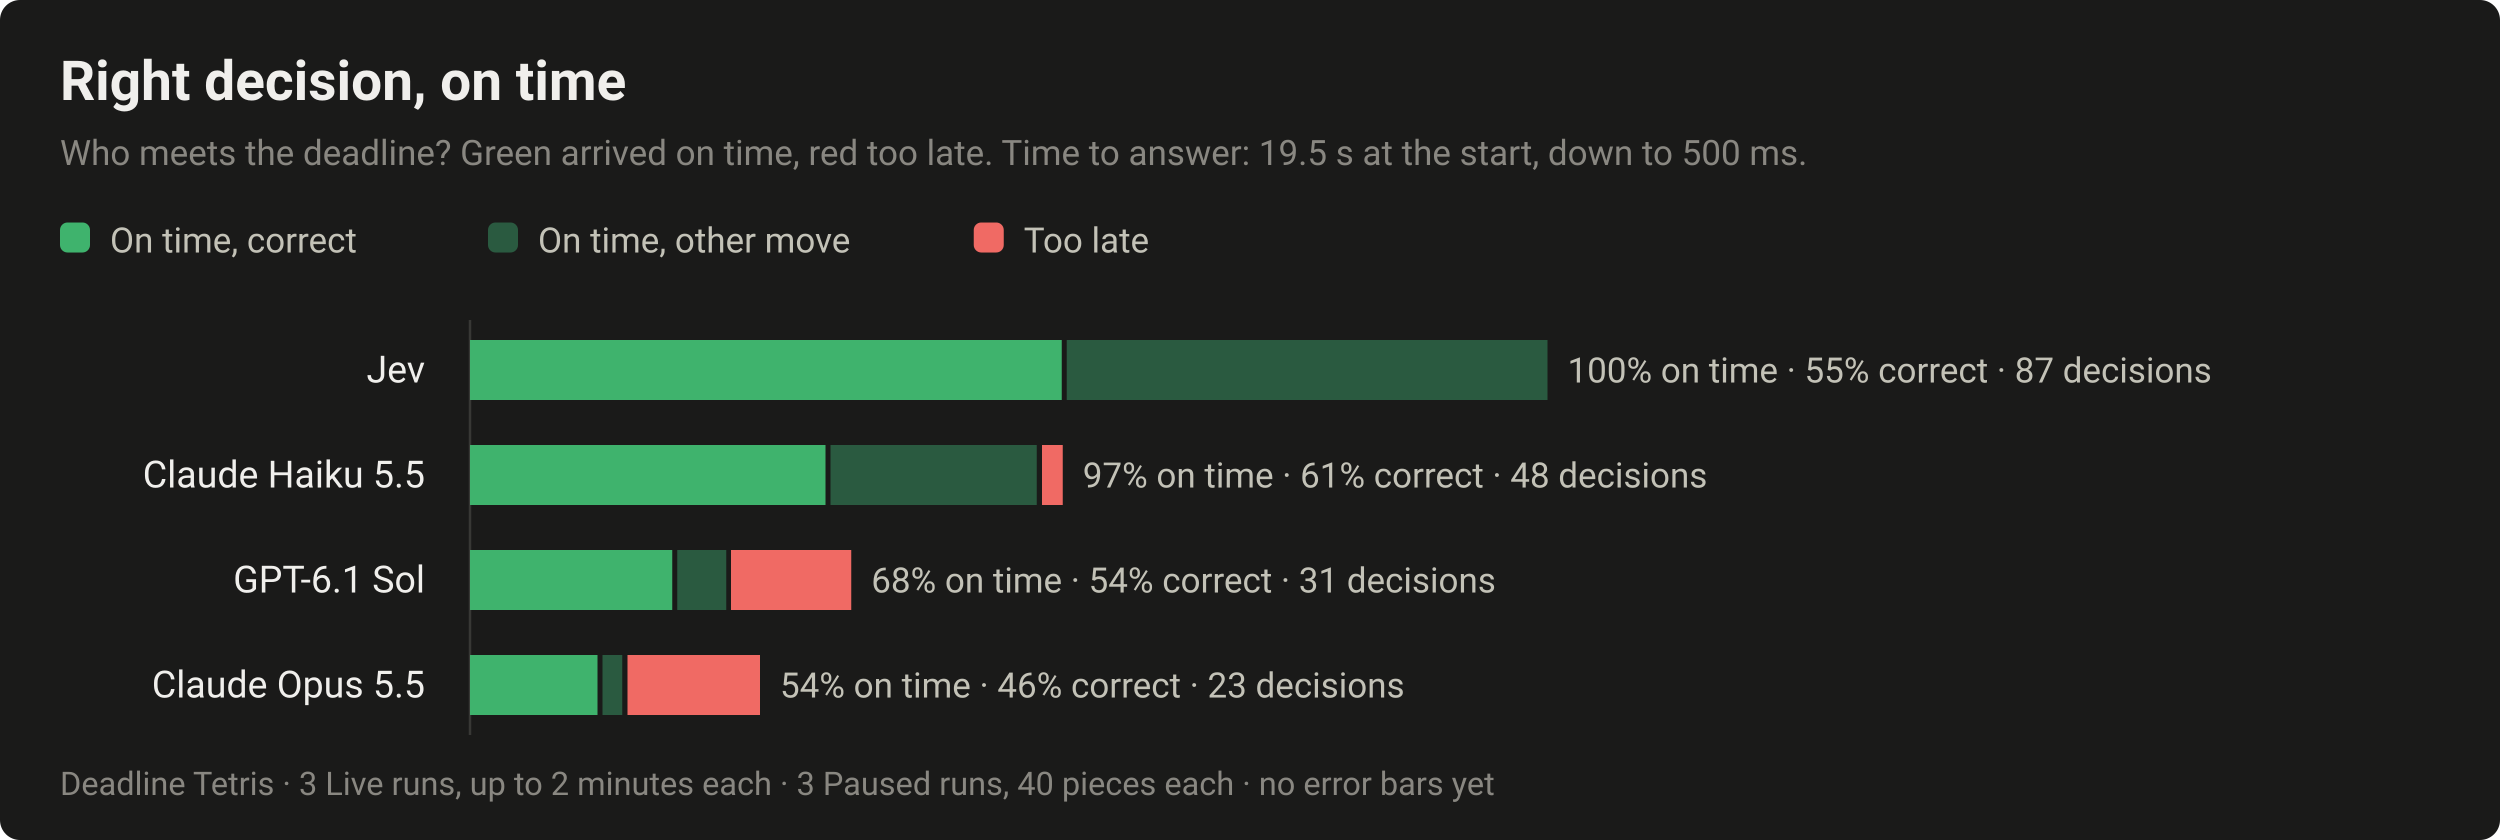
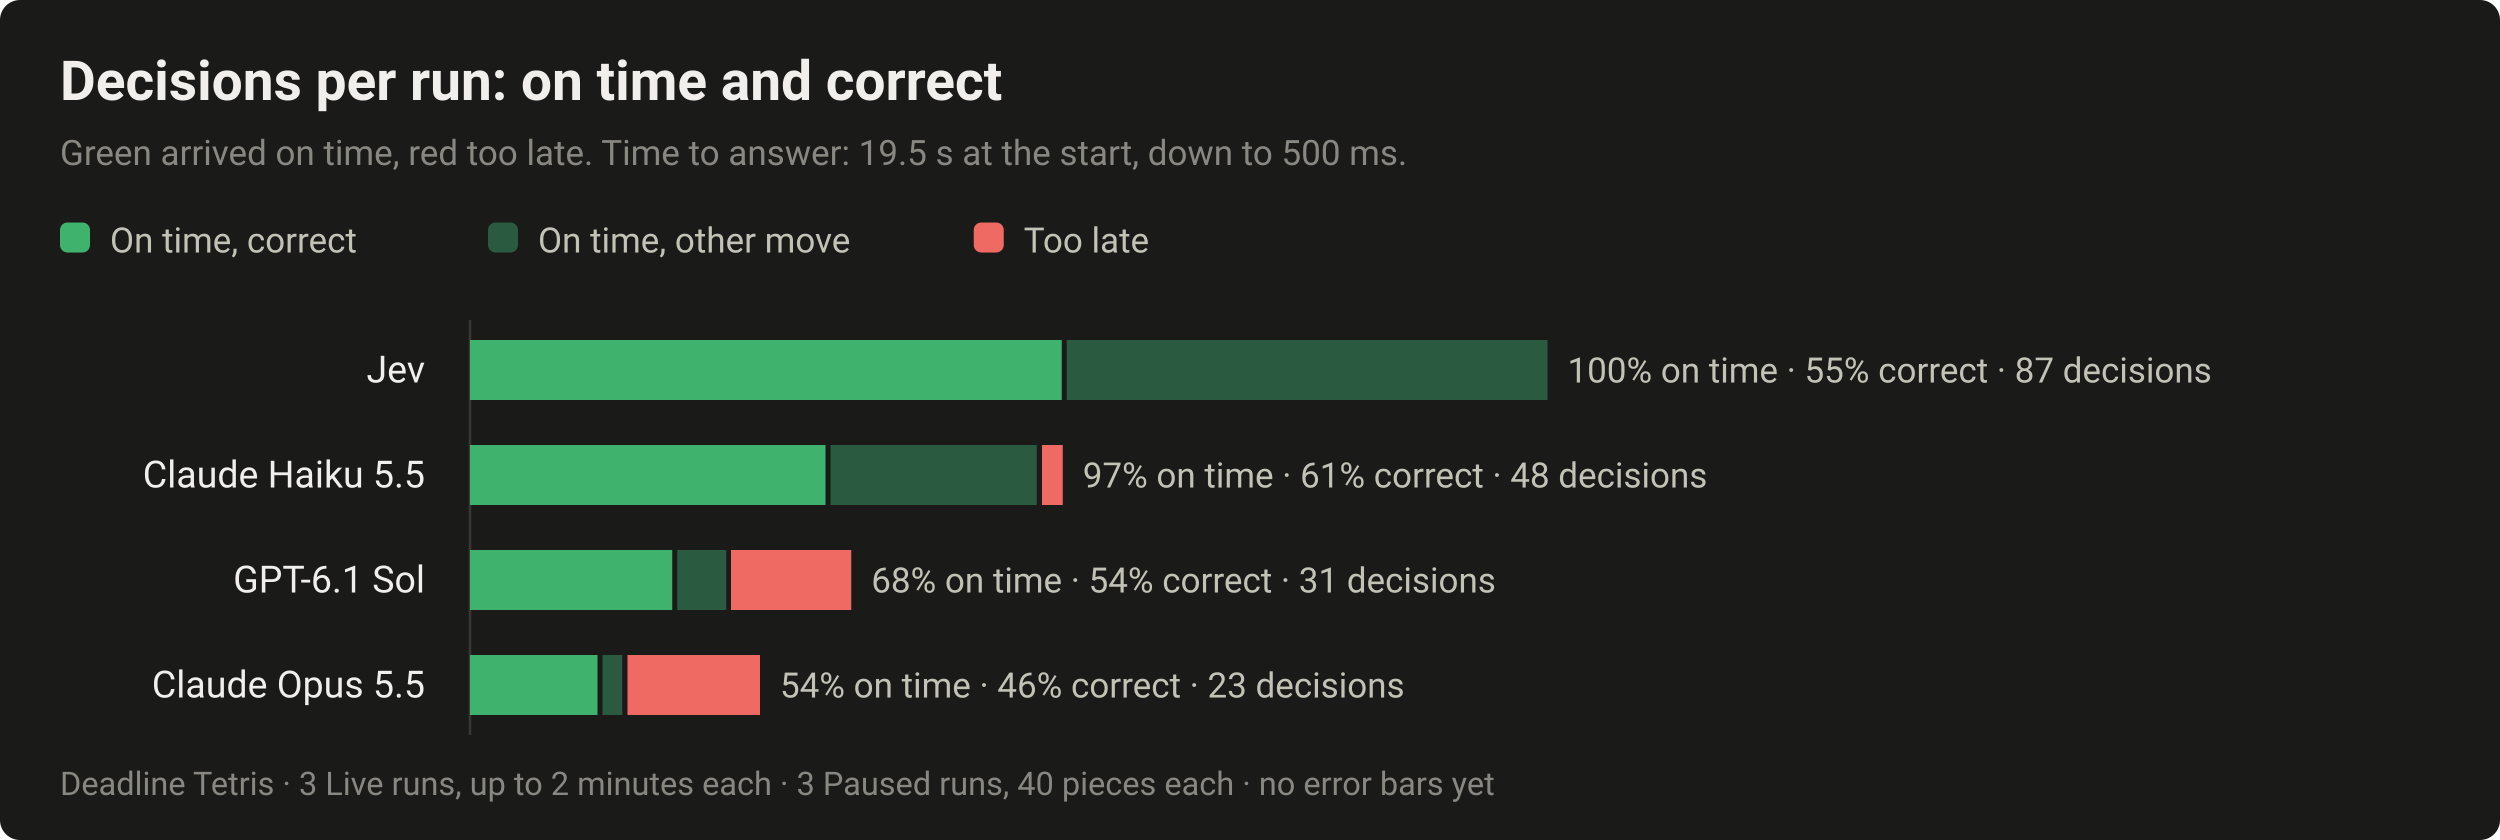
<svg xmlns="http://www.w3.org/2000/svg" width="1000" height="336" viewBox="0 0 1000 336" font-family="system-ui, -apple-system, 'Segoe UI', Roboto, 'Helvetica Neue', Arial, 'Liberation Sans', sans-serif" role="img" aria-label="Decisions per live run, split into correct and on time, other move, and too late">
  <rect width="1000" height="336" rx="8" fill="#1a1a19" />
-   <text x="24" y="40" font-size="22" font-weight="600" fill="#f0efec">Right decision, on time</text>
-   <text x="24" y="66" font-size="14" fill="#898781">Who meets the deadline? Green arrived on time, red too late. Time to answer: 19.5 s at the start, down to 500 ms.</text>
+   <text x="24" y="40" font-size="22" font-weight="600" fill="#f0efec">Decisions per run: on time and correct</text>
+   <text x="24" y="66" font-size="14" fill="#898781">Green arrived on time, red too late. Time to answer: 19.5 s at the start, down to 500 ms.</text>
  <rect x="24" y="89" width="12" height="12" rx="3" fill="#3fb36d" />
  <text x="44" y="101" font-size="14" fill="#c3c2b7">On time, correct</text>
  <rect x="195.2" y="89" width="12" height="12" rx="3" fill="#2a5a40" />
  <text x="215.2" y="101" font-size="14" fill="#c3c2b7">On time, other move</text>
  <rect x="389.5" y="89" width="12" height="12" rx="3" fill="#f06a64" />
  <text x="409.5" y="101" font-size="14" fill="#c3c2b7">Too late</text>
  <line x1="188" y1="128" x2="188" y2="294" stroke="#383835" stroke-width="1" />
  <text x="170" y="153" font-size="15" text-anchor="end" fill="#f0efec">Jev</text>
  <rect x="188.0" y="136" width="236.7" height="24" fill="#3fb36d" />
  <rect x="426.7" y="136" width="192.3" height="24" fill="#2a5a40" />
  <text x="627.0" y="153" font-size="14" fill="#c3c2b7">100% on time · 55% correct · 87 decisions</text>
  <text x="170" y="195" font-size="15" text-anchor="end" fill="#f0efec">Claude Haiku 5.5</text>
  <rect x="188.0" y="178" width="142.2" height="24" fill="#3fb36d" />
  <rect x="332.2" y="178" width="82.5" height="24" fill="#2a5a40" />
  <rect x="416.8" y="178" width="8.3" height="24" fill="#f06a64" />
  <text x="433.1" y="195" font-size="14" fill="#c3c2b7">97% on time · 61% correct · 48 decisions</text>
  <text x="170" y="237" font-size="15" text-anchor="end" fill="#f0efec">GPT-6.1 Sol</text>
  <rect x="188.0" y="220" width="80.9" height="24" fill="#3fb36d" />
  <rect x="270.9" y="220" width="19.6" height="24" fill="#2a5a40" />
  <rect x="292.4" y="220" width="48.1" height="24" fill="#f06a64" />
  <text x="348.5" y="237" font-size="14" fill="#c3c2b7">68% on time · 54% correct · 31 decisions</text>
  <text x="170" y="279" font-size="15" text-anchor="end" fill="#f0efec">Claude Opus 5.5</text>
  <rect x="188.0" y="262" width="51.0" height="24" fill="#3fb36d" />
  <rect x="241.0" y="262" width="7.9" height="24" fill="#2a5a40" />
  <rect x="251.0" y="262" width="53.0" height="24" fill="#f06a64" />
  <text x="312.0" y="279" font-size="14" fill="#c3c2b7">54% on time · 46% correct · 23 decisions</text>
  <text x="24" y="318" font-size="13" fill="#898781">Deadline Tetris · 3 Live runs, up to 2 minutes each · 3 Paused runs, 40 pieces each · no error bars yet</text>
</svg>
